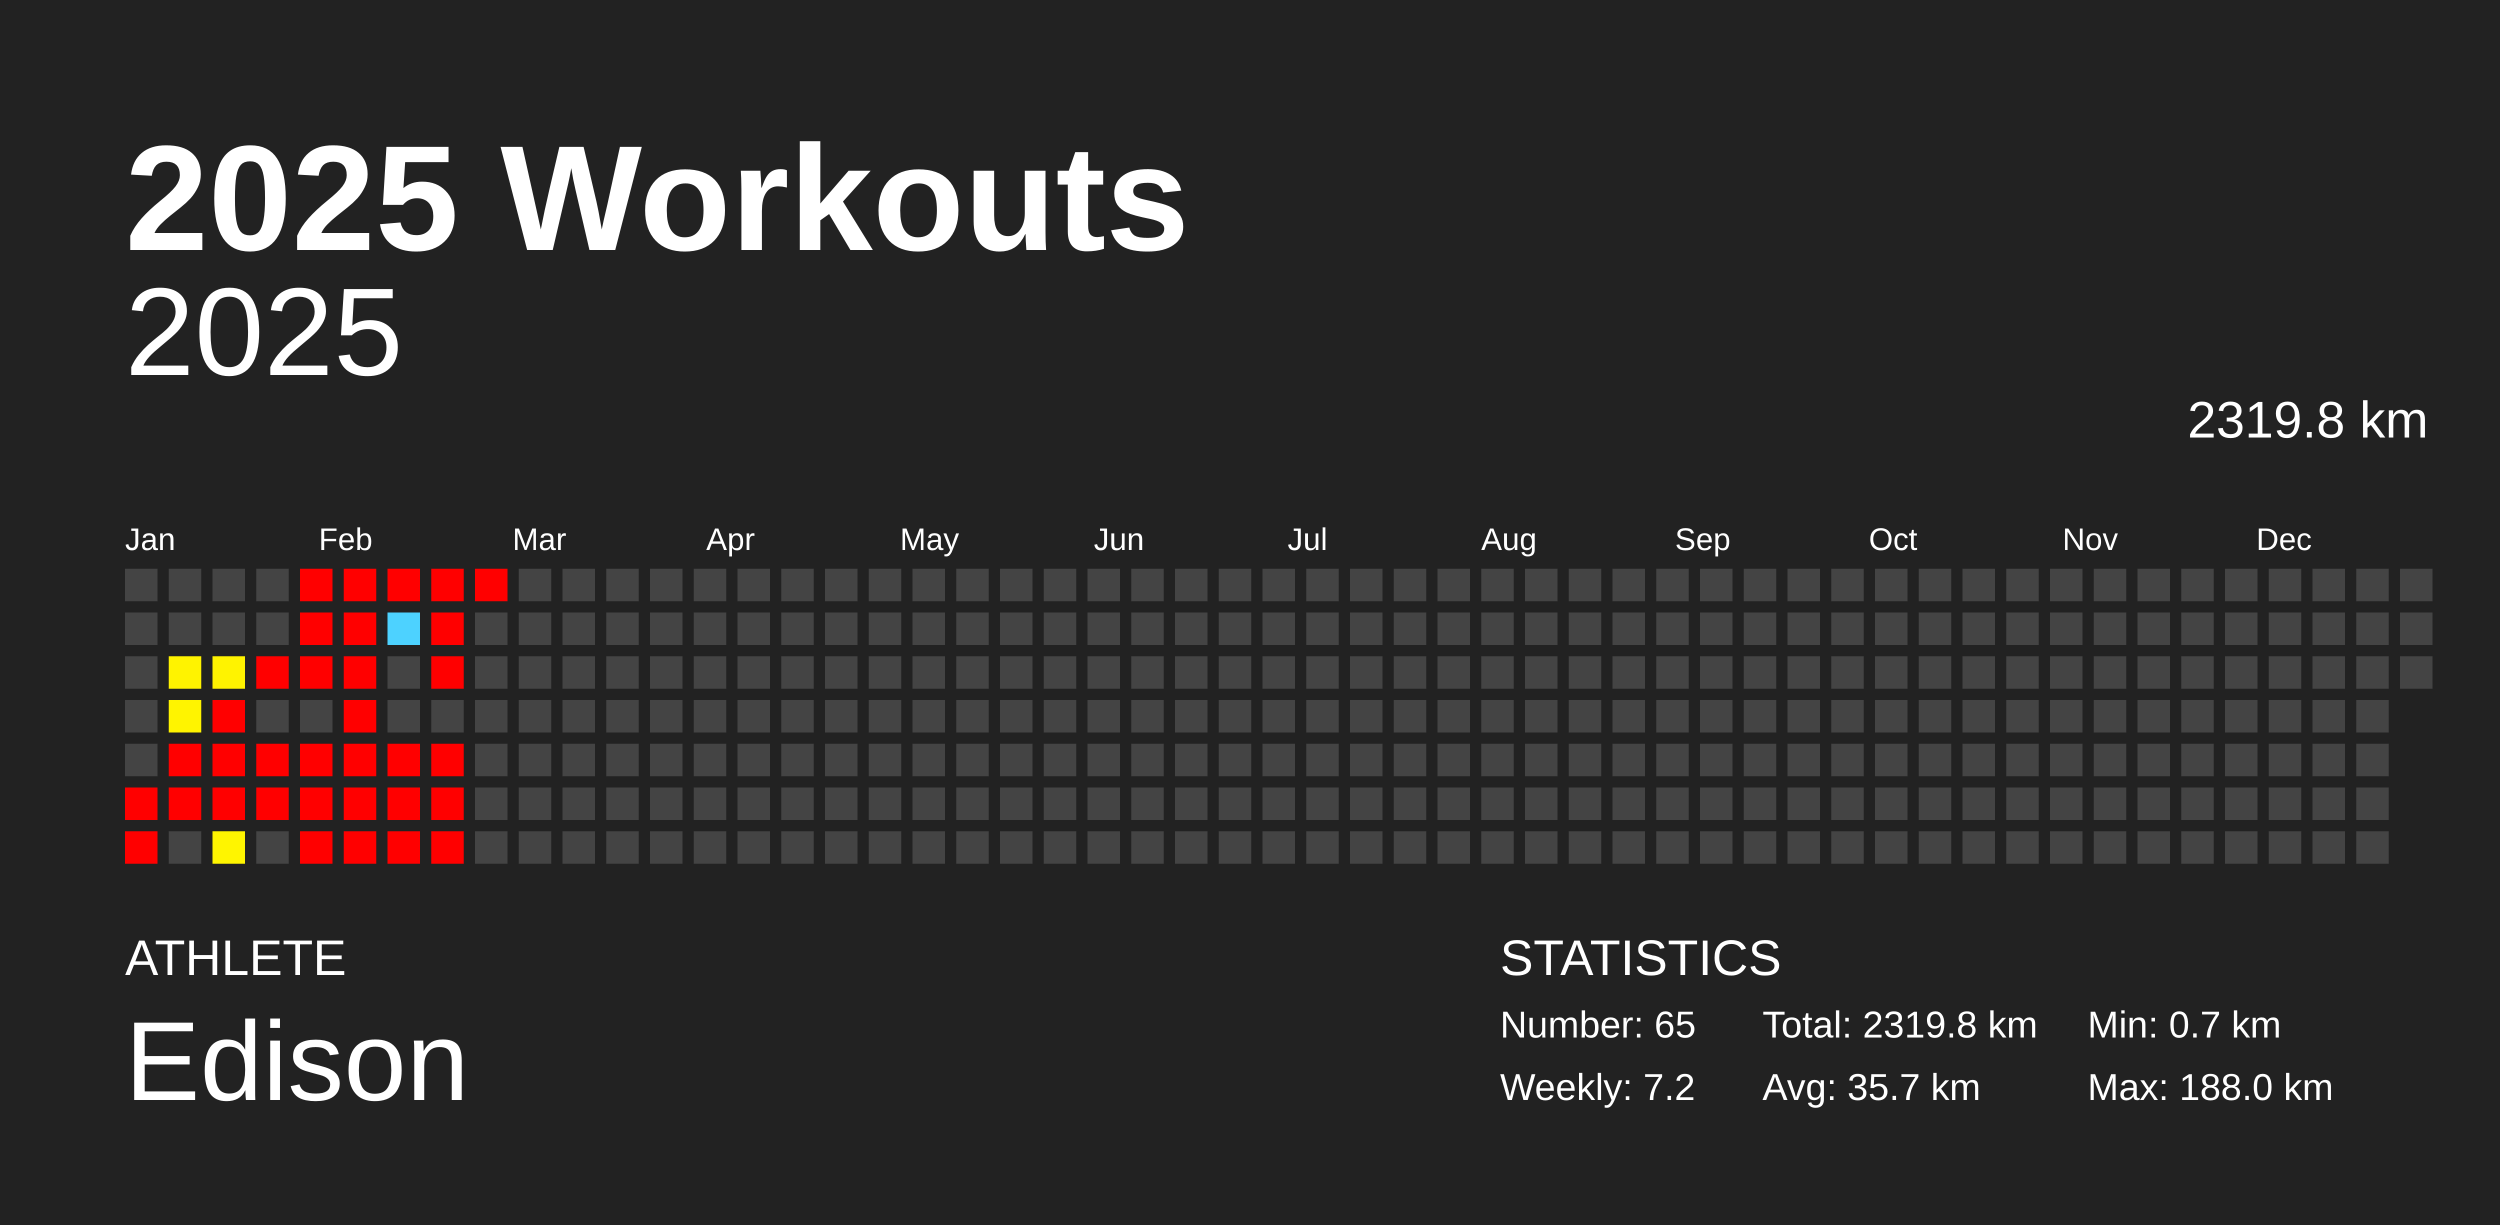
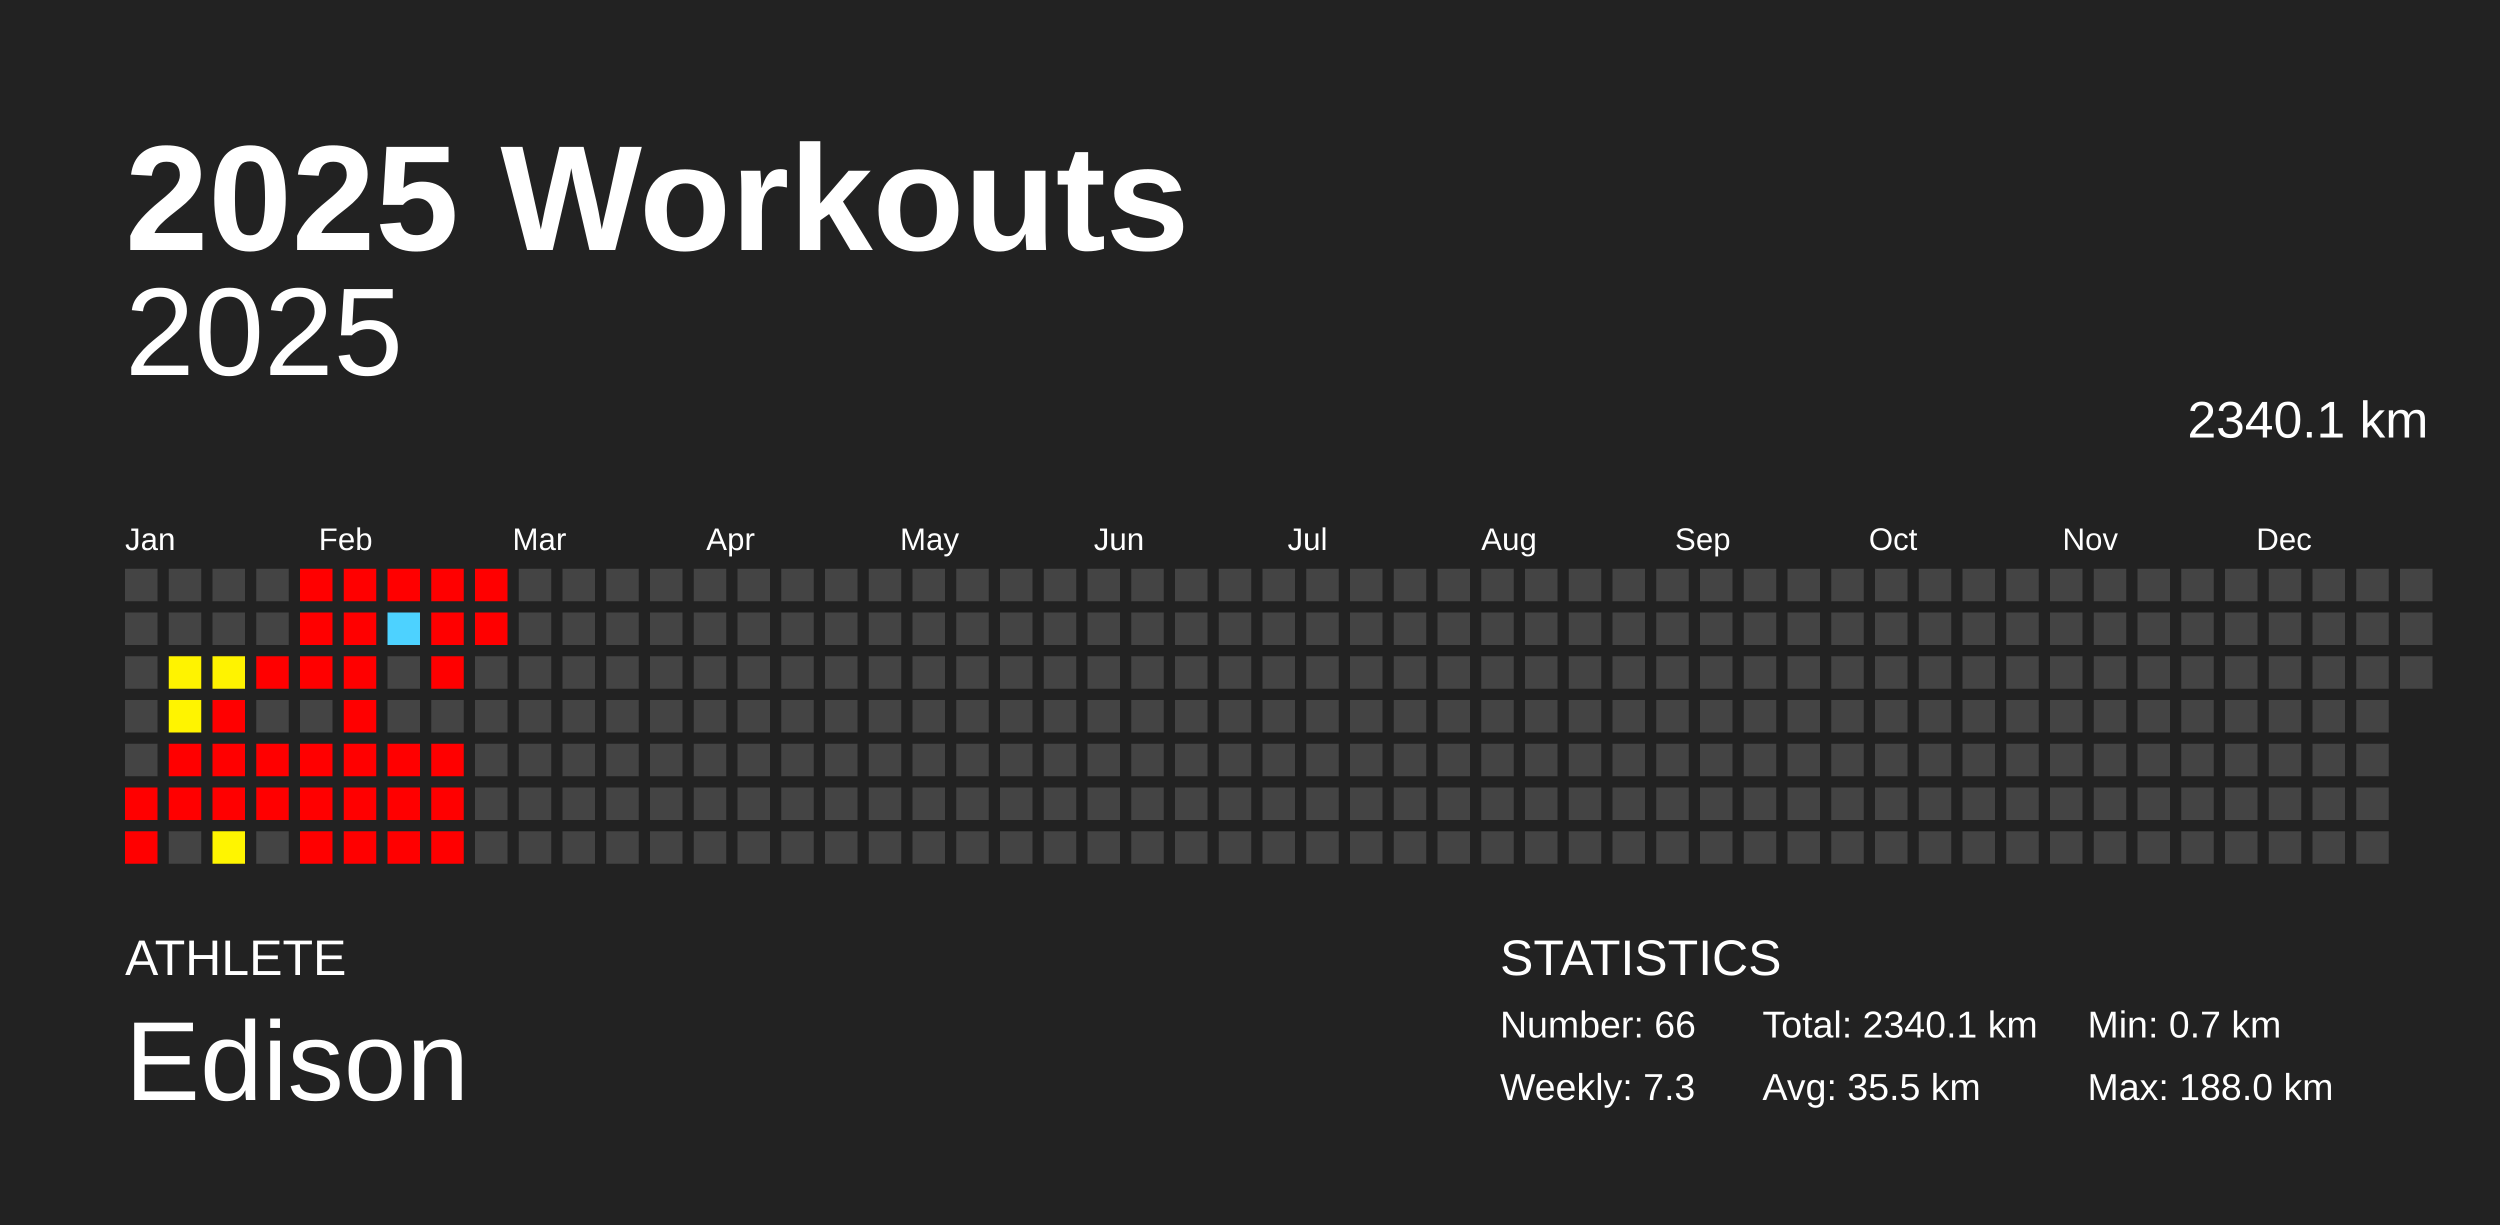
<svg xmlns="http://www.w3.org/2000/svg" baseProfile="full" height="98mm" version="1.1" viewBox="0,0,200,98" width="200mm">
  <defs />
  <rect fill="#222222" height="98" width="200" x="0" y="0" />
  <text fill="#FFFFFF" style="font-size:12px; font-family:Arial; font-weight:bold;" x="10" y="20">2025 Workouts</text>
  <text fill="#FFFFFF" style="font-size:4px; font-family:Arial" x="10" y="78">ATHLETE</text>
  <text fill="#FFFFFF" style="font-size:9px; font-family:Arial" x="10" y="88">Edison</text>
  <text fill="#FFFFFF" style="font-size:4px; font-family:Arial" x="120" y="78">STATISTICS</text>
-   <text fill="#FFFFFF" style="font-size:3px; font-family:Arial" x="120" y="83">Number: 65</text>
-   <text fill="#FFFFFF" style="font-size:3px; font-family:Arial" x="120" y="88">Weekly: 7.2</text>
-   <text fill="#FFFFFF" style="font-size:3px; font-family:Arial" x="141" y="83">Total: 2319.8 km</text>
-   <text fill="#FFFFFF" style="font-size:3px; font-family:Arial" x="141" y="88">Avg: 35.7 km</text>
+   <text fill="#FFFFFF" style="font-size:3px; font-family:Arial" x="120" y="83">Number: 66</text>
+   <text fill="#FFFFFF" style="font-size:3px; font-family:Arial" x="120" y="88">Weekly: 7.3</text>
+   <text fill="#FFFFFF" style="font-size:3px; font-family:Arial" x="141" y="83">Total: 2340.1 km</text>
+   <text fill="#FFFFFF" style="font-size:3px; font-family:Arial" x="141" y="88">Avg: 35.5 km</text>
  <text fill="#FFFFFF" style="font-size:3px; font-family:Arial" x="167" y="83">Min: 0.7 km</text>
  <text fill="#FFFFFF" style="font-size:3px; font-family:Arial" x="167" y="88">Max: 188.0 km</text>
  <text alignment-baseline="hanging" fill="#FFFFFF" style="font-size:10.0px; font-family:Arial;" x="10" y="30">2025</text>
-   <text alignment-baseline="hanging" fill="#FFFFFF" style="font-size:4.125px; font-family:Arial;" x="175" y="35">2319.8 km</text>
+   <text alignment-baseline="hanging" fill="#FFFFFF" style="font-size:4.125px; font-family:Arial;" x="175" y="35">2340.1 km</text>
  <text fill="#FFFFFF" style="font-size:2.5px; font-family:Arial" x="10.0" y="44">Jan</text>
  <text fill="#FFFFFF" style="font-size:2.5px; font-family:Arial" x="25.5" y="44">Feb</text>
  <text fill="#FFFFFF" style="font-size:2.5px; font-family:Arial" x="41.0" y="44">Mar</text>
  <text fill="#FFFFFF" style="font-size:2.5px; font-family:Arial" x="56.5" y="44">Apr</text>
  <text fill="#FFFFFF" style="font-size:2.5px; font-family:Arial" x="72.0" y="44">May</text>
  <text fill="#FFFFFF" style="font-size:2.5px; font-family:Arial" x="87.5" y="44">Jun</text>
  <text fill="#FFFFFF" style="font-size:2.5px; font-family:Arial" x="103.0" y="44">Jul</text>
  <text fill="#FFFFFF" style="font-size:2.5px; font-family:Arial" x="118.5" y="44">Aug</text>
  <text fill="#FFFFFF" style="font-size:2.5px; font-family:Arial" x="134.0" y="44">Sep</text>
  <text fill="#FFFFFF" style="font-size:2.5px; font-family:Arial" x="149.5" y="44">Oct</text>
  <text fill="#FFFFFF" style="font-size:2.5px; font-family:Arial" x="165.0" y="44">Nov</text>
  <text fill="#FFFFFF" style="font-size:2.5px; font-family:Arial" x="180.5" y="44">Dec</text>
  <rect fill="#444444" height="2.6" width="2.6" x="10.0" y="45.5" />
  <rect fill="#444444" height="2.6" width="2.6" x="10.0" y="49.0" />
  <rect fill="#444444" height="2.6" width="2.6" x="10.0" y="52.5" />
  <rect fill="#444444" height="2.6" width="2.6" x="10.0" y="56.0" />
  <rect fill="#444444" height="2.6" width="2.6" x="10.0" y="59.5" />
  <rect fill="red" height="2.6" width="2.6" x="10.0" y="63.0" />
  <rect fill="red" height="2.6" width="2.6" x="10.0" y="66.5" />
  <rect fill="#444444" height="2.6" width="2.6" x="13.5" y="45.5" />
  <rect fill="#444444" height="2.6" width="2.6" x="13.5" y="49.0" />
  <rect fill="#fff300" height="2.6" width="2.6" x="13.5" y="52.5" />
  <rect fill="#fff400" height="2.6" width="2.6" x="13.5" y="56.0" />
  <rect fill="red" height="2.6" width="2.6" x="13.5" y="59.5" />
  <rect fill="red" height="2.6" width="2.6" x="13.5" y="63.0" />
  <rect fill="#444444" height="2.6" width="2.6" x="13.5" y="66.5" />
  <rect fill="#444444" height="2.6" width="2.6" x="17.0" y="45.5" />
  <rect fill="#444444" height="2.6" width="2.6" x="17.0" y="49.0" />
  <rect fill="#fff300" height="2.6" width="2.6" x="17.0" y="52.5" />
  <rect fill="red" height="2.6" width="2.6" x="17.0" y="56.0" />
  <rect fill="red" height="2.6" width="2.6" x="17.0" y="59.5" />
  <rect fill="red" height="2.6" width="2.6" x="17.0" y="63.0" />
  <rect fill="#fff500" height="2.6" width="2.6" x="17.0" y="66.5" />
  <rect fill="#444444" height="2.6" width="2.6" x="20.5" y="45.5" />
  <rect fill="#444444" height="2.6" width="2.6" x="20.5" y="49.0" />
  <rect fill="red" height="2.6" width="2.6" x="20.5" y="52.5" />
  <rect fill="#444444" height="2.6" width="2.6" x="20.5" y="56.0" />
  <rect fill="red" height="2.6" width="2.6" x="20.5" y="59.5" />
  <rect fill="red" height="2.6" width="2.6" x="20.5" y="63.0" />
  <rect fill="#444444" height="2.6" width="2.6" x="20.5" y="66.5" />
  <rect fill="red" height="2.6" width="2.6" x="24.0" y="45.5" />
  <rect fill="red" height="2.6" width="2.6" x="24.0" y="49.0" />
  <rect fill="red" height="2.6" width="2.6" x="24.0" y="52.5" />
  <rect fill="#444444" height="2.6" width="2.6" x="24.0" y="56.0" />
  <rect fill="red" height="2.6" width="2.6" x="24.0" y="59.5" />
  <rect fill="red" height="2.6" width="2.6" x="24.0" y="63.0" />
  <rect fill="red" height="2.6" width="2.6" x="24.0" y="66.5" />
  <rect fill="red" height="2.6" width="2.6" x="27.5" y="45.5" />
  <rect fill="red" height="2.6" width="2.6" x="27.5" y="49.0" />
  <rect fill="red" height="2.6" width="2.6" x="27.5" y="52.5" />
  <rect fill="red" height="2.6" width="2.6" x="27.5" y="56.0" />
  <rect fill="red" height="2.6" width="2.6" x="27.5" y="59.5" />
  <rect fill="red" height="2.6" width="2.6" x="27.5" y="63.0" />
  <rect fill="red" height="2.6" width="2.6" x="27.5" y="66.5" />
  <rect fill="red" height="2.6" width="2.6" x="31.0" y="45.5" />
  <rect fill="#4dd2ff" height="2.6" width="2.6" x="31.0" y="49.0" />
  <rect fill="#444444" height="2.6" width="2.6" x="31.0" y="52.5" />
  <rect fill="#444444" height="2.6" width="2.6" x="31.0" y="56.0" />
  <rect fill="red" height="2.6" width="2.6" x="31.0" y="59.5" />
  <rect fill="red" height="2.6" width="2.6" x="31.0" y="63.0" />
  <rect fill="red" height="2.6" width="2.6" x="31.0" y="66.5" />
  <rect fill="red" height="2.6" width="2.6" x="34.5" y="45.5" />
  <rect fill="red" height="2.6" width="2.6" x="34.5" y="49.0" />
  <rect fill="red" height="2.6" width="2.6" x="34.5" y="52.5" />
  <rect fill="#444444" height="2.6" width="2.6" x="34.5" y="56.0" />
  <rect fill="red" height="2.6" width="2.6" x="34.5" y="59.5" />
  <rect fill="red" height="2.6" width="2.6" x="34.5" y="63.0" />
  <rect fill="red" height="2.6" width="2.6" x="34.5" y="66.5" />
  <rect fill="red" height="2.6" width="2.6" x="38.0" y="45.5" />
-   <rect fill="#444444" height="2.6" width="2.6" x="38.0" y="49.0" />
+   <rect fill="red" height="2.6" width="2.6" x="38.0" y="49.0" />
  <rect fill="#444444" height="2.6" width="2.6" x="38.0" y="52.5" />
  <rect fill="#444444" height="2.6" width="2.6" x="38.0" y="56.0" />
  <rect fill="#444444" height="2.6" width="2.6" x="38.0" y="59.5" />
  <rect fill="#444444" height="2.6" width="2.6" x="38.0" y="63.0" />
  <rect fill="#444444" height="2.6" width="2.6" x="38.0" y="66.5" />
  <rect fill="#444444" height="2.6" width="2.6" x="41.5" y="45.5" />
  <rect fill="#444444" height="2.6" width="2.6" x="41.5" y="49.0" />
  <rect fill="#444444" height="2.6" width="2.6" x="41.5" y="52.5" />
  <rect fill="#444444" height="2.6" width="2.6" x="41.5" y="56.0" />
  <rect fill="#444444" height="2.6" width="2.6" x="41.5" y="59.5" />
  <rect fill="#444444" height="2.6" width="2.6" x="41.5" y="63.0" />
  <rect fill="#444444" height="2.6" width="2.6" x="41.5" y="66.5" />
  <rect fill="#444444" height="2.6" width="2.6" x="45.0" y="45.5" />
  <rect fill="#444444" height="2.6" width="2.6" x="45.0" y="49.0" />
  <rect fill="#444444" height="2.6" width="2.6" x="45.0" y="52.5" />
  <rect fill="#444444" height="2.6" width="2.6" x="45.0" y="56.0" />
  <rect fill="#444444" height="2.6" width="2.6" x="45.0" y="59.5" />
  <rect fill="#444444" height="2.6" width="2.6" x="45.0" y="63.0" />
  <rect fill="#444444" height="2.6" width="2.6" x="45.0" y="66.5" />
  <rect fill="#444444" height="2.6" width="2.6" x="48.5" y="45.5" />
  <rect fill="#444444" height="2.6" width="2.6" x="48.5" y="49.0" />
  <rect fill="#444444" height="2.6" width="2.6" x="48.5" y="52.5" />
  <rect fill="#444444" height="2.6" width="2.6" x="48.5" y="56.0" />
  <rect fill="#444444" height="2.6" width="2.6" x="48.5" y="59.5" />
  <rect fill="#444444" height="2.6" width="2.6" x="48.5" y="63.0" />
  <rect fill="#444444" height="2.6" width="2.6" x="48.5" y="66.5" />
  <rect fill="#444444" height="2.6" width="2.6" x="52.0" y="45.5" />
  <rect fill="#444444" height="2.6" width="2.6" x="52.0" y="49.0" />
  <rect fill="#444444" height="2.6" width="2.6" x="52.0" y="52.5" />
  <rect fill="#444444" height="2.6" width="2.6" x="52.0" y="56.0" />
  <rect fill="#444444" height="2.6" width="2.6" x="52.0" y="59.5" />
  <rect fill="#444444" height="2.6" width="2.6" x="52.0" y="63.0" />
  <rect fill="#444444" height="2.6" width="2.6" x="52.0" y="66.5" />
  <rect fill="#444444" height="2.6" width="2.6" x="55.5" y="45.5" />
  <rect fill="#444444" height="2.6" width="2.6" x="55.5" y="49.0" />
  <rect fill="#444444" height="2.6" width="2.6" x="55.5" y="52.5" />
  <rect fill="#444444" height="2.6" width="2.6" x="55.5" y="56.0" />
  <rect fill="#444444" height="2.6" width="2.6" x="55.5" y="59.5" />
  <rect fill="#444444" height="2.6" width="2.6" x="55.5" y="63.0" />
  <rect fill="#444444" height="2.6" width="2.6" x="55.5" y="66.5" />
  <rect fill="#444444" height="2.6" width="2.6" x="59.0" y="45.5" />
  <rect fill="#444444" height="2.6" width="2.6" x="59.0" y="49.0" />
  <rect fill="#444444" height="2.6" width="2.6" x="59.0" y="52.5" />
  <rect fill="#444444" height="2.6" width="2.6" x="59.0" y="56.0" />
  <rect fill="#444444" height="2.6" width="2.6" x="59.0" y="59.5" />
  <rect fill="#444444" height="2.6" width="2.6" x="59.0" y="63.0" />
  <rect fill="#444444" height="2.6" width="2.6" x="59.0" y="66.5" />
  <rect fill="#444444" height="2.6" width="2.6" x="62.5" y="45.5" />
  <rect fill="#444444" height="2.6" width="2.6" x="62.5" y="49.0" />
  <rect fill="#444444" height="2.6" width="2.6" x="62.5" y="52.5" />
  <rect fill="#444444" height="2.6" width="2.6" x="62.5" y="56.0" />
  <rect fill="#444444" height="2.6" width="2.6" x="62.5" y="59.5" />
  <rect fill="#444444" height="2.6" width="2.6" x="62.5" y="63.0" />
  <rect fill="#444444" height="2.6" width="2.6" x="62.5" y="66.5" />
  <rect fill="#444444" height="2.6" width="2.6" x="66.0" y="45.5" />
  <rect fill="#444444" height="2.6" width="2.6" x="66.0" y="49.0" />
  <rect fill="#444444" height="2.6" width="2.6" x="66.0" y="52.5" />
  <rect fill="#444444" height="2.6" width="2.6" x="66.0" y="56.0" />
  <rect fill="#444444" height="2.6" width="2.6" x="66.0" y="59.5" />
  <rect fill="#444444" height="2.6" width="2.6" x="66.0" y="63.0" />
  <rect fill="#444444" height="2.6" width="2.6" x="66.0" y="66.5" />
  <rect fill="#444444" height="2.6" width="2.6" x="69.5" y="45.5" />
  <rect fill="#444444" height="2.6" width="2.6" x="69.5" y="49.0" />
  <rect fill="#444444" height="2.6" width="2.6" x="69.5" y="52.5" />
  <rect fill="#444444" height="2.6" width="2.6" x="69.5" y="56.0" />
  <rect fill="#444444" height="2.6" width="2.6" x="69.5" y="59.5" />
  <rect fill="#444444" height="2.6" width="2.6" x="69.5" y="63.0" />
  <rect fill="#444444" height="2.6" width="2.6" x="69.5" y="66.5" />
  <rect fill="#444444" height="2.6" width="2.6" x="73.0" y="45.5" />
  <rect fill="#444444" height="2.6" width="2.6" x="73.0" y="49.0" />
  <rect fill="#444444" height="2.6" width="2.6" x="73.0" y="52.5" />
  <rect fill="#444444" height="2.6" width="2.6" x="73.0" y="56.0" />
  <rect fill="#444444" height="2.6" width="2.6" x="73.0" y="59.5" />
  <rect fill="#444444" height="2.6" width="2.6" x="73.0" y="63.0" />
  <rect fill="#444444" height="2.6" width="2.6" x="73.0" y="66.5" />
  <rect fill="#444444" height="2.6" width="2.6" x="76.5" y="45.5" />
  <rect fill="#444444" height="2.6" width="2.6" x="76.5" y="49.0" />
  <rect fill="#444444" height="2.6" width="2.6" x="76.5" y="52.5" />
  <rect fill="#444444" height="2.6" width="2.6" x="76.5" y="56.0" />
  <rect fill="#444444" height="2.6" width="2.6" x="76.5" y="59.5" />
  <rect fill="#444444" height="2.6" width="2.6" x="76.5" y="63.0" />
  <rect fill="#444444" height="2.6" width="2.6" x="76.5" y="66.5" />
  <rect fill="#444444" height="2.6" width="2.6" x="80.0" y="45.5" />
  <rect fill="#444444" height="2.6" width="2.6" x="80.0" y="49.0" />
  <rect fill="#444444" height="2.6" width="2.6" x="80.0" y="52.5" />
  <rect fill="#444444" height="2.6" width="2.6" x="80.0" y="56.0" />
  <rect fill="#444444" height="2.6" width="2.6" x="80.0" y="59.5" />
  <rect fill="#444444" height="2.6" width="2.6" x="80.0" y="63.0" />
  <rect fill="#444444" height="2.6" width="2.6" x="80.0" y="66.5" />
  <rect fill="#444444" height="2.6" width="2.6" x="83.5" y="45.5" />
  <rect fill="#444444" height="2.6" width="2.6" x="83.5" y="49.0" />
  <rect fill="#444444" height="2.6" width="2.6" x="83.5" y="52.5" />
  <rect fill="#444444" height="2.6" width="2.6" x="83.5" y="56.0" />
  <rect fill="#444444" height="2.6" width="2.6" x="83.5" y="59.5" />
  <rect fill="#444444" height="2.6" width="2.6" x="83.5" y="63.0" />
  <rect fill="#444444" height="2.6" width="2.6" x="83.5" y="66.5" />
  <rect fill="#444444" height="2.6" width="2.6" x="87.0" y="45.5" />
  <rect fill="#444444" height="2.6" width="2.6" x="87.0" y="49.0" />
  <rect fill="#444444" height="2.6" width="2.6" x="87.0" y="52.5" />
  <rect fill="#444444" height="2.6" width="2.6" x="87.0" y="56.0" />
  <rect fill="#444444" height="2.6" width="2.6" x="87.0" y="59.5" />
  <rect fill="#444444" height="2.6" width="2.6" x="87.0" y="63.0" />
  <rect fill="#444444" height="2.6" width="2.6" x="87.0" y="66.5" />
  <rect fill="#444444" height="2.6" width="2.6" x="90.5" y="45.5" />
  <rect fill="#444444" height="2.6" width="2.6" x="90.5" y="49.0" />
  <rect fill="#444444" height="2.6" width="2.6" x="90.5" y="52.5" />
  <rect fill="#444444" height="2.6" width="2.6" x="90.5" y="56.0" />
  <rect fill="#444444" height="2.6" width="2.6" x="90.5" y="59.5" />
  <rect fill="#444444" height="2.6" width="2.6" x="90.5" y="63.0" />
  <rect fill="#444444" height="2.6" width="2.6" x="90.5" y="66.5" />
  <rect fill="#444444" height="2.6" width="2.6" x="94.0" y="45.5" />
  <rect fill="#444444" height="2.6" width="2.6" x="94.0" y="49.0" />
  <rect fill="#444444" height="2.6" width="2.6" x="94.0" y="52.5" />
  <rect fill="#444444" height="2.6" width="2.6" x="94.0" y="56.0" />
  <rect fill="#444444" height="2.6" width="2.6" x="94.0" y="59.5" />
  <rect fill="#444444" height="2.6" width="2.6" x="94.0" y="63.0" />
  <rect fill="#444444" height="2.6" width="2.6" x="94.0" y="66.5" />
  <rect fill="#444444" height="2.6" width="2.6" x="97.5" y="45.5" />
  <rect fill="#444444" height="2.6" width="2.6" x="97.5" y="49.0" />
  <rect fill="#444444" height="2.6" width="2.6" x="97.5" y="52.5" />
  <rect fill="#444444" height="2.6" width="2.6" x="97.5" y="56.0" />
  <rect fill="#444444" height="2.6" width="2.6" x="97.5" y="59.5" />
  <rect fill="#444444" height="2.6" width="2.6" x="97.5" y="63.0" />
  <rect fill="#444444" height="2.6" width="2.6" x="97.5" y="66.5" />
  <rect fill="#444444" height="2.6" width="2.6" x="101.0" y="45.5" />
  <rect fill="#444444" height="2.6" width="2.6" x="101.0" y="49.0" />
  <rect fill="#444444" height="2.6" width="2.6" x="101.0" y="52.5" />
  <rect fill="#444444" height="2.6" width="2.6" x="101.0" y="56.0" />
  <rect fill="#444444" height="2.6" width="2.6" x="101.0" y="59.5" />
  <rect fill="#444444" height="2.6" width="2.6" x="101.0" y="63.0" />
  <rect fill="#444444" height="2.6" width="2.6" x="101.0" y="66.5" />
  <rect fill="#444444" height="2.6" width="2.6" x="104.5" y="45.5" />
  <rect fill="#444444" height="2.6" width="2.6" x="104.5" y="49.0" />
  <rect fill="#444444" height="2.6" width="2.6" x="104.5" y="52.5" />
  <rect fill="#444444" height="2.6" width="2.6" x="104.5" y="56.0" />
  <rect fill="#444444" height="2.6" width="2.6" x="104.5" y="59.5" />
  <rect fill="#444444" height="2.6" width="2.6" x="104.5" y="63.0" />
  <rect fill="#444444" height="2.6" width="2.6" x="104.5" y="66.5" />
  <rect fill="#444444" height="2.6" width="2.6" x="108.0" y="45.5" />
  <rect fill="#444444" height="2.6" width="2.6" x="108.0" y="49.0" />
  <rect fill="#444444" height="2.6" width="2.6" x="108.0" y="52.5" />
  <rect fill="#444444" height="2.6" width="2.6" x="108.0" y="56.0" />
  <rect fill="#444444" height="2.6" width="2.6" x="108.0" y="59.5" />
  <rect fill="#444444" height="2.6" width="2.6" x="108.0" y="63.0" />
  <rect fill="#444444" height="2.6" width="2.6" x="108.0" y="66.5" />
  <rect fill="#444444" height="2.6" width="2.6" x="111.5" y="45.5" />
  <rect fill="#444444" height="2.6" width="2.6" x="111.5" y="49.0" />
  <rect fill="#444444" height="2.6" width="2.6" x="111.5" y="52.5" />
  <rect fill="#444444" height="2.6" width="2.6" x="111.5" y="56.0" />
  <rect fill="#444444" height="2.6" width="2.6" x="111.5" y="59.5" />
  <rect fill="#444444" height="2.6" width="2.6" x="111.5" y="63.0" />
  <rect fill="#444444" height="2.6" width="2.6" x="111.5" y="66.5" />
  <rect fill="#444444" height="2.6" width="2.6" x="115.0" y="45.5" />
  <rect fill="#444444" height="2.6" width="2.6" x="115.0" y="49.0" />
  <rect fill="#444444" height="2.6" width="2.6" x="115.0" y="52.5" />
  <rect fill="#444444" height="2.6" width="2.6" x="115.0" y="56.0" />
  <rect fill="#444444" height="2.6" width="2.6" x="115.0" y="59.5" />
  <rect fill="#444444" height="2.6" width="2.6" x="115.0" y="63.0" />
  <rect fill="#444444" height="2.6" width="2.6" x="115.0" y="66.5" />
  <rect fill="#444444" height="2.6" width="2.6" x="118.5" y="45.5" />
  <rect fill="#444444" height="2.6" width="2.6" x="118.5" y="49.0" />
  <rect fill="#444444" height="2.6" width="2.6" x="118.5" y="52.5" />
  <rect fill="#444444" height="2.6" width="2.6" x="118.5" y="56.0" />
  <rect fill="#444444" height="2.6" width="2.6" x="118.5" y="59.5" />
  <rect fill="#444444" height="2.6" width="2.6" x="118.5" y="63.0" />
  <rect fill="#444444" height="2.6" width="2.6" x="118.5" y="66.5" />
  <rect fill="#444444" height="2.6" width="2.6" x="122.0" y="45.5" />
  <rect fill="#444444" height="2.6" width="2.6" x="122.0" y="49.0" />
  <rect fill="#444444" height="2.6" width="2.6" x="122.0" y="52.5" />
  <rect fill="#444444" height="2.6" width="2.6" x="122.0" y="56.0" />
  <rect fill="#444444" height="2.6" width="2.6" x="122.0" y="59.5" />
  <rect fill="#444444" height="2.6" width="2.6" x="122.0" y="63.0" />
  <rect fill="#444444" height="2.6" width="2.6" x="122.0" y="66.5" />
  <rect fill="#444444" height="2.6" width="2.6" x="125.5" y="45.5" />
  <rect fill="#444444" height="2.6" width="2.6" x="125.5" y="49.0" />
  <rect fill="#444444" height="2.6" width="2.6" x="125.5" y="52.5" />
  <rect fill="#444444" height="2.6" width="2.6" x="125.5" y="56.0" />
  <rect fill="#444444" height="2.6" width="2.6" x="125.5" y="59.5" />
  <rect fill="#444444" height="2.6" width="2.6" x="125.5" y="63.0" />
  <rect fill="#444444" height="2.6" width="2.6" x="125.5" y="66.5" />
  <rect fill="#444444" height="2.6" width="2.6" x="129.0" y="45.5" />
  <rect fill="#444444" height="2.6" width="2.6" x="129.0" y="49.0" />
  <rect fill="#444444" height="2.6" width="2.6" x="129.0" y="52.5" />
  <rect fill="#444444" height="2.6" width="2.6" x="129.0" y="56.0" />
  <rect fill="#444444" height="2.6" width="2.6" x="129.0" y="59.5" />
  <rect fill="#444444" height="2.6" width="2.6" x="129.0" y="63.0" />
  <rect fill="#444444" height="2.6" width="2.6" x="129.0" y="66.5" />
  <rect fill="#444444" height="2.6" width="2.6" x="132.5" y="45.5" />
  <rect fill="#444444" height="2.6" width="2.6" x="132.5" y="49.0" />
  <rect fill="#444444" height="2.6" width="2.6" x="132.5" y="52.5" />
  <rect fill="#444444" height="2.6" width="2.6" x="132.5" y="56.0" />
  <rect fill="#444444" height="2.6" width="2.6" x="132.5" y="59.5" />
  <rect fill="#444444" height="2.6" width="2.6" x="132.5" y="63.0" />
  <rect fill="#444444" height="2.6" width="2.6" x="132.5" y="66.5" />
  <rect fill="#444444" height="2.6" width="2.6" x="136.0" y="45.5" />
  <rect fill="#444444" height="2.6" width="2.6" x="136.0" y="49.0" />
  <rect fill="#444444" height="2.6" width="2.6" x="136.0" y="52.5" />
  <rect fill="#444444" height="2.6" width="2.6" x="136.0" y="56.0" />
  <rect fill="#444444" height="2.6" width="2.6" x="136.0" y="59.5" />
  <rect fill="#444444" height="2.6" width="2.6" x="136.0" y="63.0" />
  <rect fill="#444444" height="2.6" width="2.6" x="136.0" y="66.5" />
  <rect fill="#444444" height="2.6" width="2.6" x="139.5" y="45.5" />
  <rect fill="#444444" height="2.6" width="2.6" x="139.5" y="49.0" />
  <rect fill="#444444" height="2.6" width="2.6" x="139.5" y="52.5" />
  <rect fill="#444444" height="2.6" width="2.6" x="139.5" y="56.0" />
  <rect fill="#444444" height="2.6" width="2.6" x="139.5" y="59.5" />
  <rect fill="#444444" height="2.6" width="2.6" x="139.5" y="63.0" />
  <rect fill="#444444" height="2.6" width="2.6" x="139.5" y="66.5" />
  <rect fill="#444444" height="2.6" width="2.6" x="143.0" y="45.5" />
  <rect fill="#444444" height="2.6" width="2.6" x="143.0" y="49.0" />
  <rect fill="#444444" height="2.6" width="2.6" x="143.0" y="52.5" />
  <rect fill="#444444" height="2.6" width="2.6" x="143.0" y="56.0" />
  <rect fill="#444444" height="2.6" width="2.6" x="143.0" y="59.5" />
  <rect fill="#444444" height="2.6" width="2.6" x="143.0" y="63.0" />
  <rect fill="#444444" height="2.6" width="2.6" x="143.0" y="66.5" />
  <rect fill="#444444" height="2.6" width="2.6" x="146.5" y="45.5" />
  <rect fill="#444444" height="2.6" width="2.6" x="146.5" y="49.0" />
  <rect fill="#444444" height="2.6" width="2.6" x="146.5" y="52.5" />
  <rect fill="#444444" height="2.6" width="2.6" x="146.5" y="56.0" />
  <rect fill="#444444" height="2.6" width="2.6" x="146.5" y="59.5" />
  <rect fill="#444444" height="2.6" width="2.6" x="146.5" y="63.0" />
  <rect fill="#444444" height="2.6" width="2.6" x="146.5" y="66.5" />
  <rect fill="#444444" height="2.6" width="2.6" x="150.0" y="45.5" />
  <rect fill="#444444" height="2.6" width="2.6" x="150.0" y="49.0" />
  <rect fill="#444444" height="2.6" width="2.6" x="150.0" y="52.5" />
  <rect fill="#444444" height="2.6" width="2.6" x="150.0" y="56.0" />
  <rect fill="#444444" height="2.6" width="2.6" x="150.0" y="59.5" />
  <rect fill="#444444" height="2.6" width="2.6" x="150.0" y="63.0" />
  <rect fill="#444444" height="2.6" width="2.6" x="150.0" y="66.5" />
  <rect fill="#444444" height="2.6" width="2.6" x="153.5" y="45.5" />
  <rect fill="#444444" height="2.6" width="2.6" x="153.5" y="49.0" />
  <rect fill="#444444" height="2.6" width="2.6" x="153.5" y="52.5" />
  <rect fill="#444444" height="2.6" width="2.6" x="153.5" y="56.0" />
  <rect fill="#444444" height="2.6" width="2.6" x="153.5" y="59.5" />
  <rect fill="#444444" height="2.6" width="2.6" x="153.5" y="63.0" />
  <rect fill="#444444" height="2.6" width="2.6" x="153.5" y="66.5" />
  <rect fill="#444444" height="2.6" width="2.6" x="157.0" y="45.5" />
  <rect fill="#444444" height="2.6" width="2.6" x="157.0" y="49.0" />
  <rect fill="#444444" height="2.6" width="2.6" x="157.0" y="52.5" />
  <rect fill="#444444" height="2.6" width="2.6" x="157.0" y="56.0" />
  <rect fill="#444444" height="2.6" width="2.6" x="157.0" y="59.5" />
  <rect fill="#444444" height="2.6" width="2.6" x="157.0" y="63.0" />
  <rect fill="#444444" height="2.6" width="2.6" x="157.0" y="66.5" />
  <rect fill="#444444" height="2.6" width="2.6" x="160.5" y="45.5" />
  <rect fill="#444444" height="2.6" width="2.6" x="160.5" y="49.0" />
  <rect fill="#444444" height="2.6" width="2.6" x="160.5" y="52.5" />
  <rect fill="#444444" height="2.6" width="2.6" x="160.5" y="56.0" />
  <rect fill="#444444" height="2.6" width="2.6" x="160.5" y="59.5" />
  <rect fill="#444444" height="2.6" width="2.6" x="160.5" y="63.0" />
  <rect fill="#444444" height="2.6" width="2.6" x="160.5" y="66.5" />
  <rect fill="#444444" height="2.6" width="2.6" x="164.0" y="45.5" />
  <rect fill="#444444" height="2.6" width="2.6" x="164.0" y="49.0" />
  <rect fill="#444444" height="2.6" width="2.6" x="164.0" y="52.5" />
  <rect fill="#444444" height="2.6" width="2.6" x="164.0" y="56.0" />
  <rect fill="#444444" height="2.6" width="2.6" x="164.0" y="59.5" />
  <rect fill="#444444" height="2.6" width="2.6" x="164.0" y="63.0" />
  <rect fill="#444444" height="2.6" width="2.6" x="164.0" y="66.5" />
  <rect fill="#444444" height="2.6" width="2.6" x="167.5" y="45.5" />
  <rect fill="#444444" height="2.6" width="2.6" x="167.5" y="49.0" />
  <rect fill="#444444" height="2.6" width="2.6" x="167.5" y="52.5" />
  <rect fill="#444444" height="2.6" width="2.6" x="167.5" y="56.0" />
  <rect fill="#444444" height="2.6" width="2.6" x="167.5" y="59.5" />
  <rect fill="#444444" height="2.6" width="2.6" x="167.5" y="63.0" />
  <rect fill="#444444" height="2.6" width="2.6" x="167.5" y="66.5" />
  <rect fill="#444444" height="2.6" width="2.6" x="171.0" y="45.5" />
  <rect fill="#444444" height="2.6" width="2.6" x="171.0" y="49.0" />
  <rect fill="#444444" height="2.6" width="2.6" x="171.0" y="52.5" />
  <rect fill="#444444" height="2.6" width="2.6" x="171.0" y="56.0" />
  <rect fill="#444444" height="2.6" width="2.6" x="171.0" y="59.5" />
  <rect fill="#444444" height="2.6" width="2.6" x="171.0" y="63.0" />
  <rect fill="#444444" height="2.6" width="2.6" x="171.0" y="66.5" />
  <rect fill="#444444" height="2.6" width="2.6" x="174.5" y="45.5" />
  <rect fill="#444444" height="2.6" width="2.6" x="174.5" y="49.0" />
  <rect fill="#444444" height="2.6" width="2.6" x="174.5" y="52.5" />
  <rect fill="#444444" height="2.6" width="2.6" x="174.5" y="56.0" />
  <rect fill="#444444" height="2.6" width="2.6" x="174.5" y="59.5" />
  <rect fill="#444444" height="2.6" width="2.6" x="174.5" y="63.0" />
  <rect fill="#444444" height="2.6" width="2.6" x="174.5" y="66.5" />
  <rect fill="#444444" height="2.6" width="2.6" x="178.0" y="45.5" />
  <rect fill="#444444" height="2.6" width="2.6" x="178.0" y="49.0" />
  <rect fill="#444444" height="2.6" width="2.6" x="178.0" y="52.5" />
  <rect fill="#444444" height="2.6" width="2.6" x="178.0" y="56.0" />
  <rect fill="#444444" height="2.6" width="2.6" x="178.0" y="59.5" />
  <rect fill="#444444" height="2.6" width="2.6" x="178.0" y="63.0" />
  <rect fill="#444444" height="2.6" width="2.6" x="178.0" y="66.5" />
  <rect fill="#444444" height="2.6" width="2.6" x="181.5" y="45.5" />
  <rect fill="#444444" height="2.6" width="2.6" x="181.5" y="49.0" />
  <rect fill="#444444" height="2.6" width="2.6" x="181.5" y="52.5" />
  <rect fill="#444444" height="2.6" width="2.6" x="181.5" y="56.0" />
  <rect fill="#444444" height="2.6" width="2.6" x="181.5" y="59.5" />
  <rect fill="#444444" height="2.6" width="2.6" x="181.5" y="63.0" />
  <rect fill="#444444" height="2.6" width="2.6" x="181.5" y="66.5" />
  <rect fill="#444444" height="2.6" width="2.6" x="185.0" y="45.5" />
  <rect fill="#444444" height="2.6" width="2.6" x="185.0" y="49.0" />
  <rect fill="#444444" height="2.6" width="2.6" x="185.0" y="52.5" />
  <rect fill="#444444" height="2.6" width="2.6" x="185.0" y="56.0" />
  <rect fill="#444444" height="2.6" width="2.6" x="185.0" y="59.5" />
  <rect fill="#444444" height="2.6" width="2.6" x="185.0" y="63.0" />
  <rect fill="#444444" height="2.6" width="2.6" x="185.0" y="66.5" />
  <rect fill="#444444" height="2.6" width="2.6" x="188.5" y="45.5" />
  <rect fill="#444444" height="2.6" width="2.6" x="188.5" y="49.0" />
  <rect fill="#444444" height="2.6" width="2.6" x="188.5" y="52.5" />
  <rect fill="#444444" height="2.6" width="2.6" x="188.5" y="56.0" />
  <rect fill="#444444" height="2.6" width="2.6" x="188.5" y="59.5" />
  <rect fill="#444444" height="2.6" width="2.6" x="188.5" y="63.0" />
  <rect fill="#444444" height="2.6" width="2.6" x="188.5" y="66.5" />
  <rect fill="#444444" height="2.6" width="2.6" x="192.0" y="45.5" />
  <rect fill="#444444" height="2.6" width="2.6" x="192.0" y="49.0" />
  <rect fill="#444444" height="2.6" width="2.6" x="192.0" y="52.5" />
</svg>
